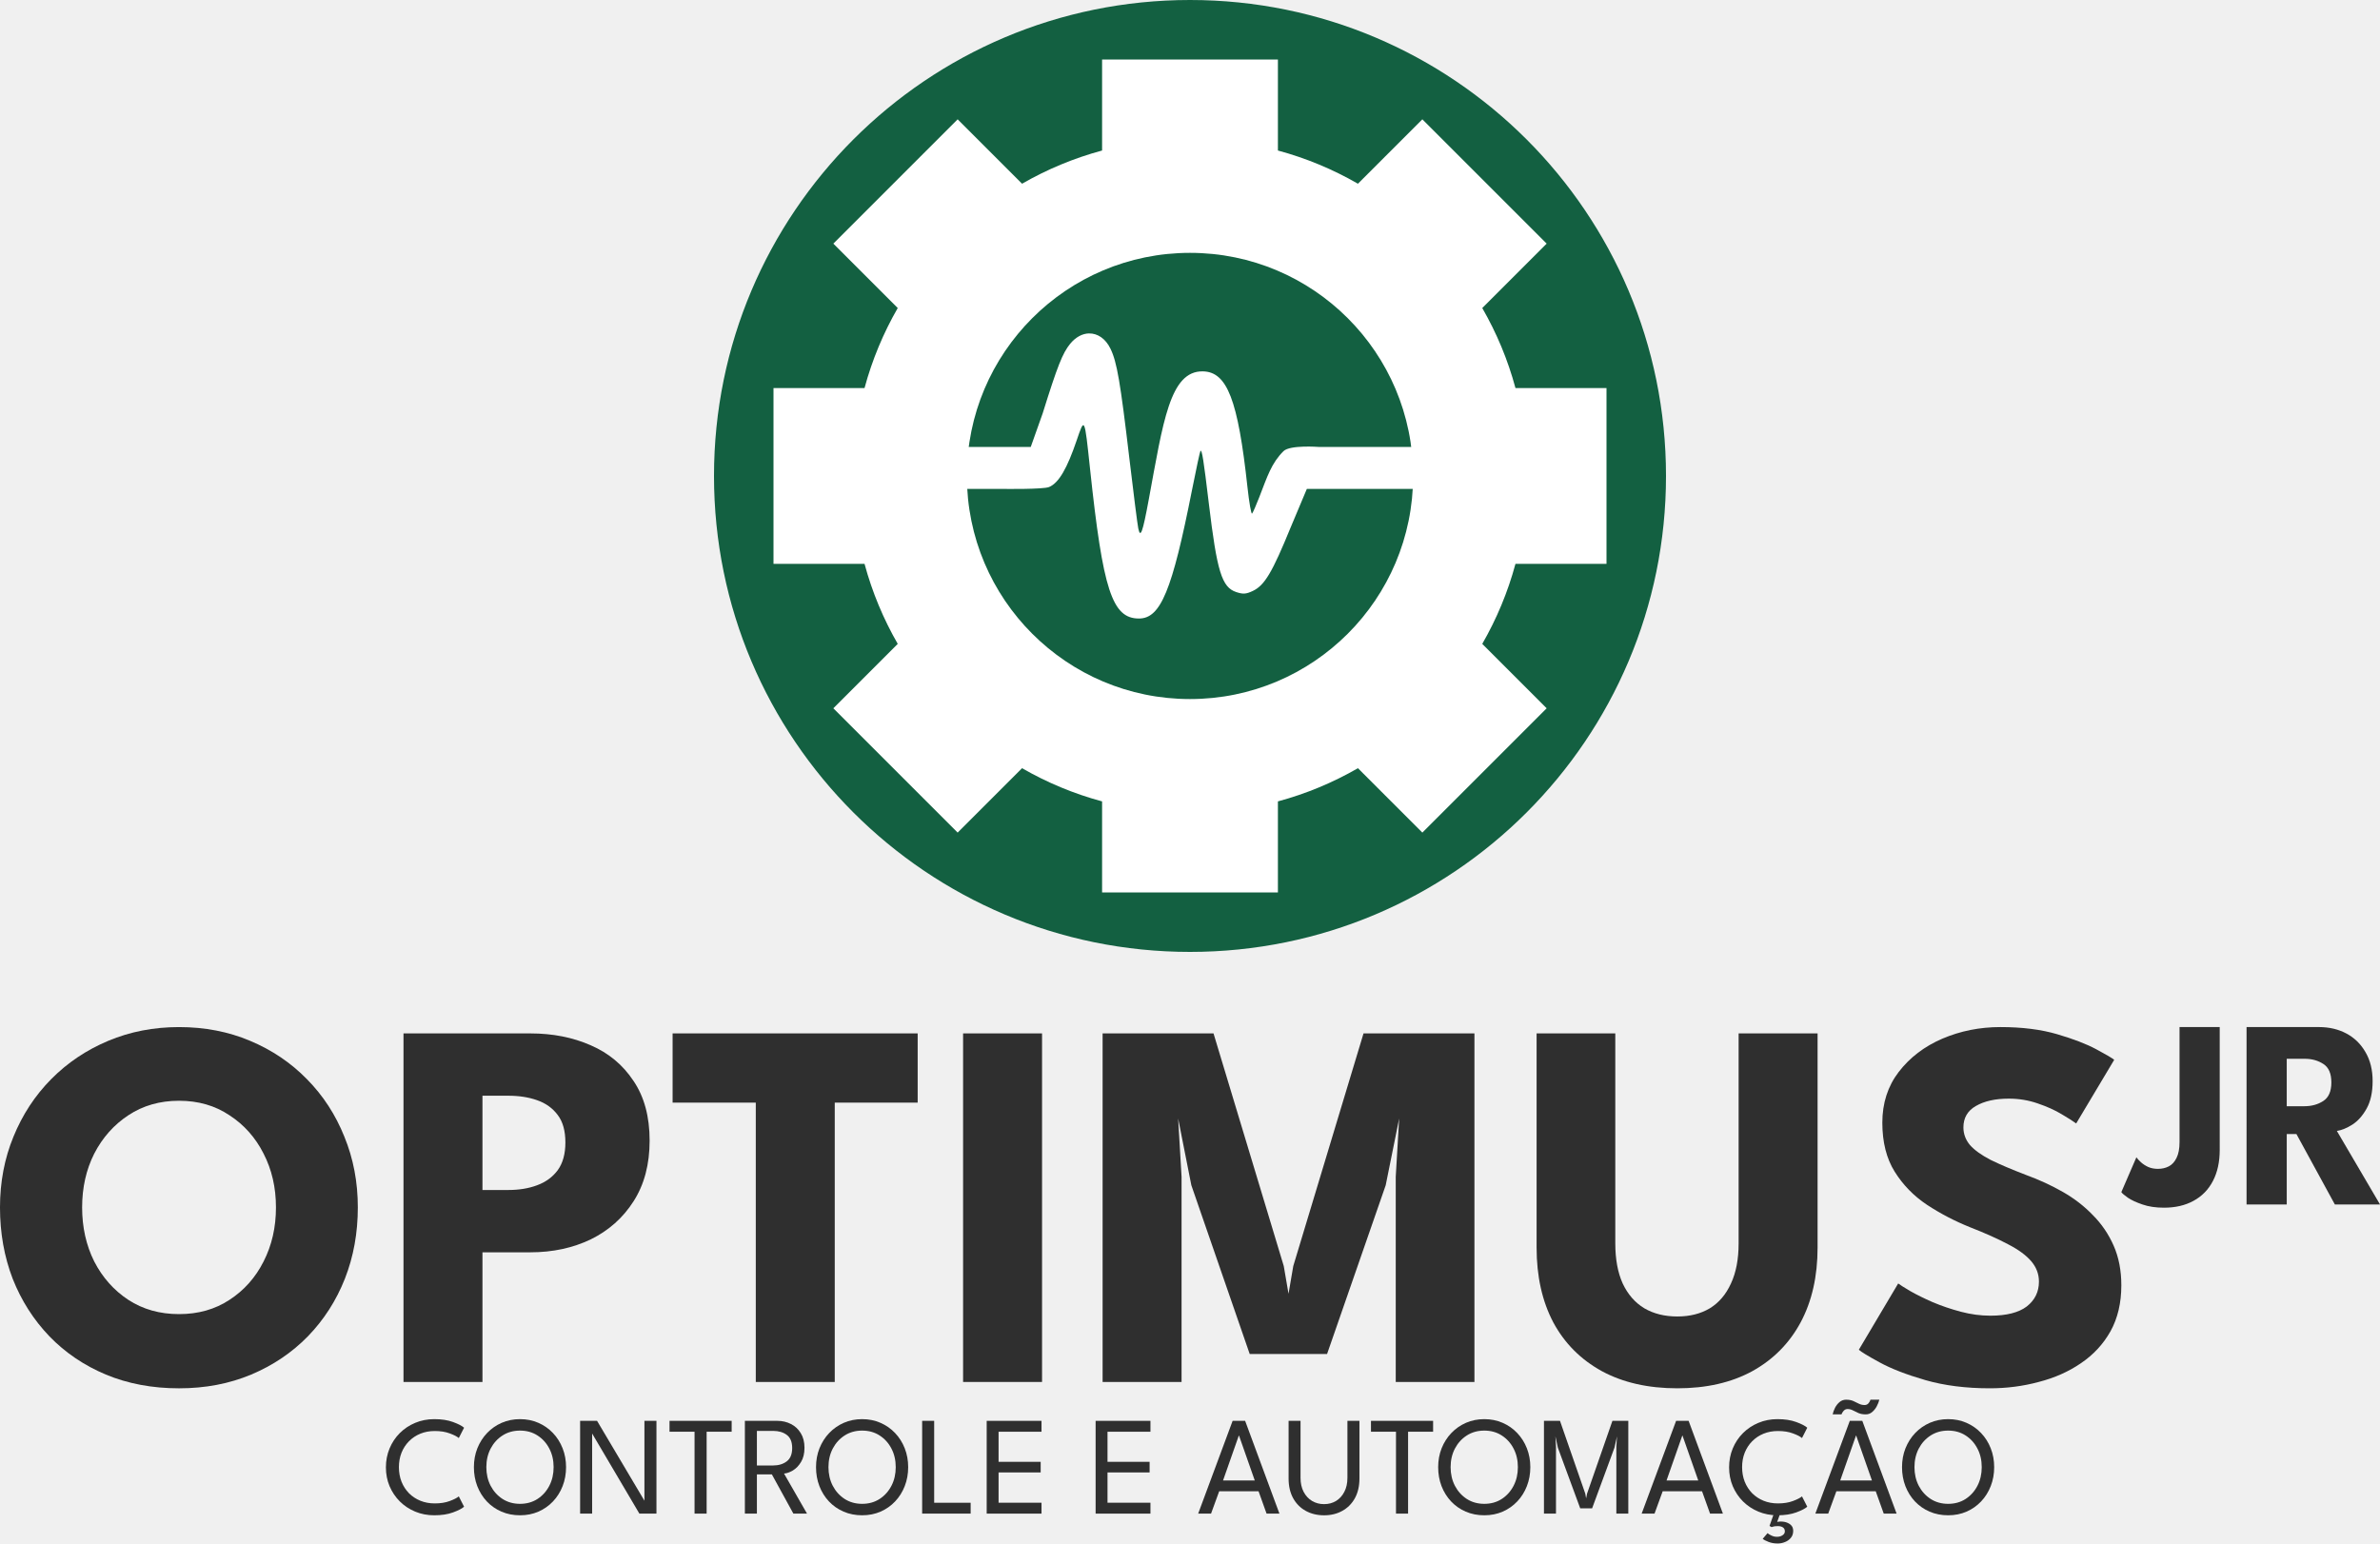
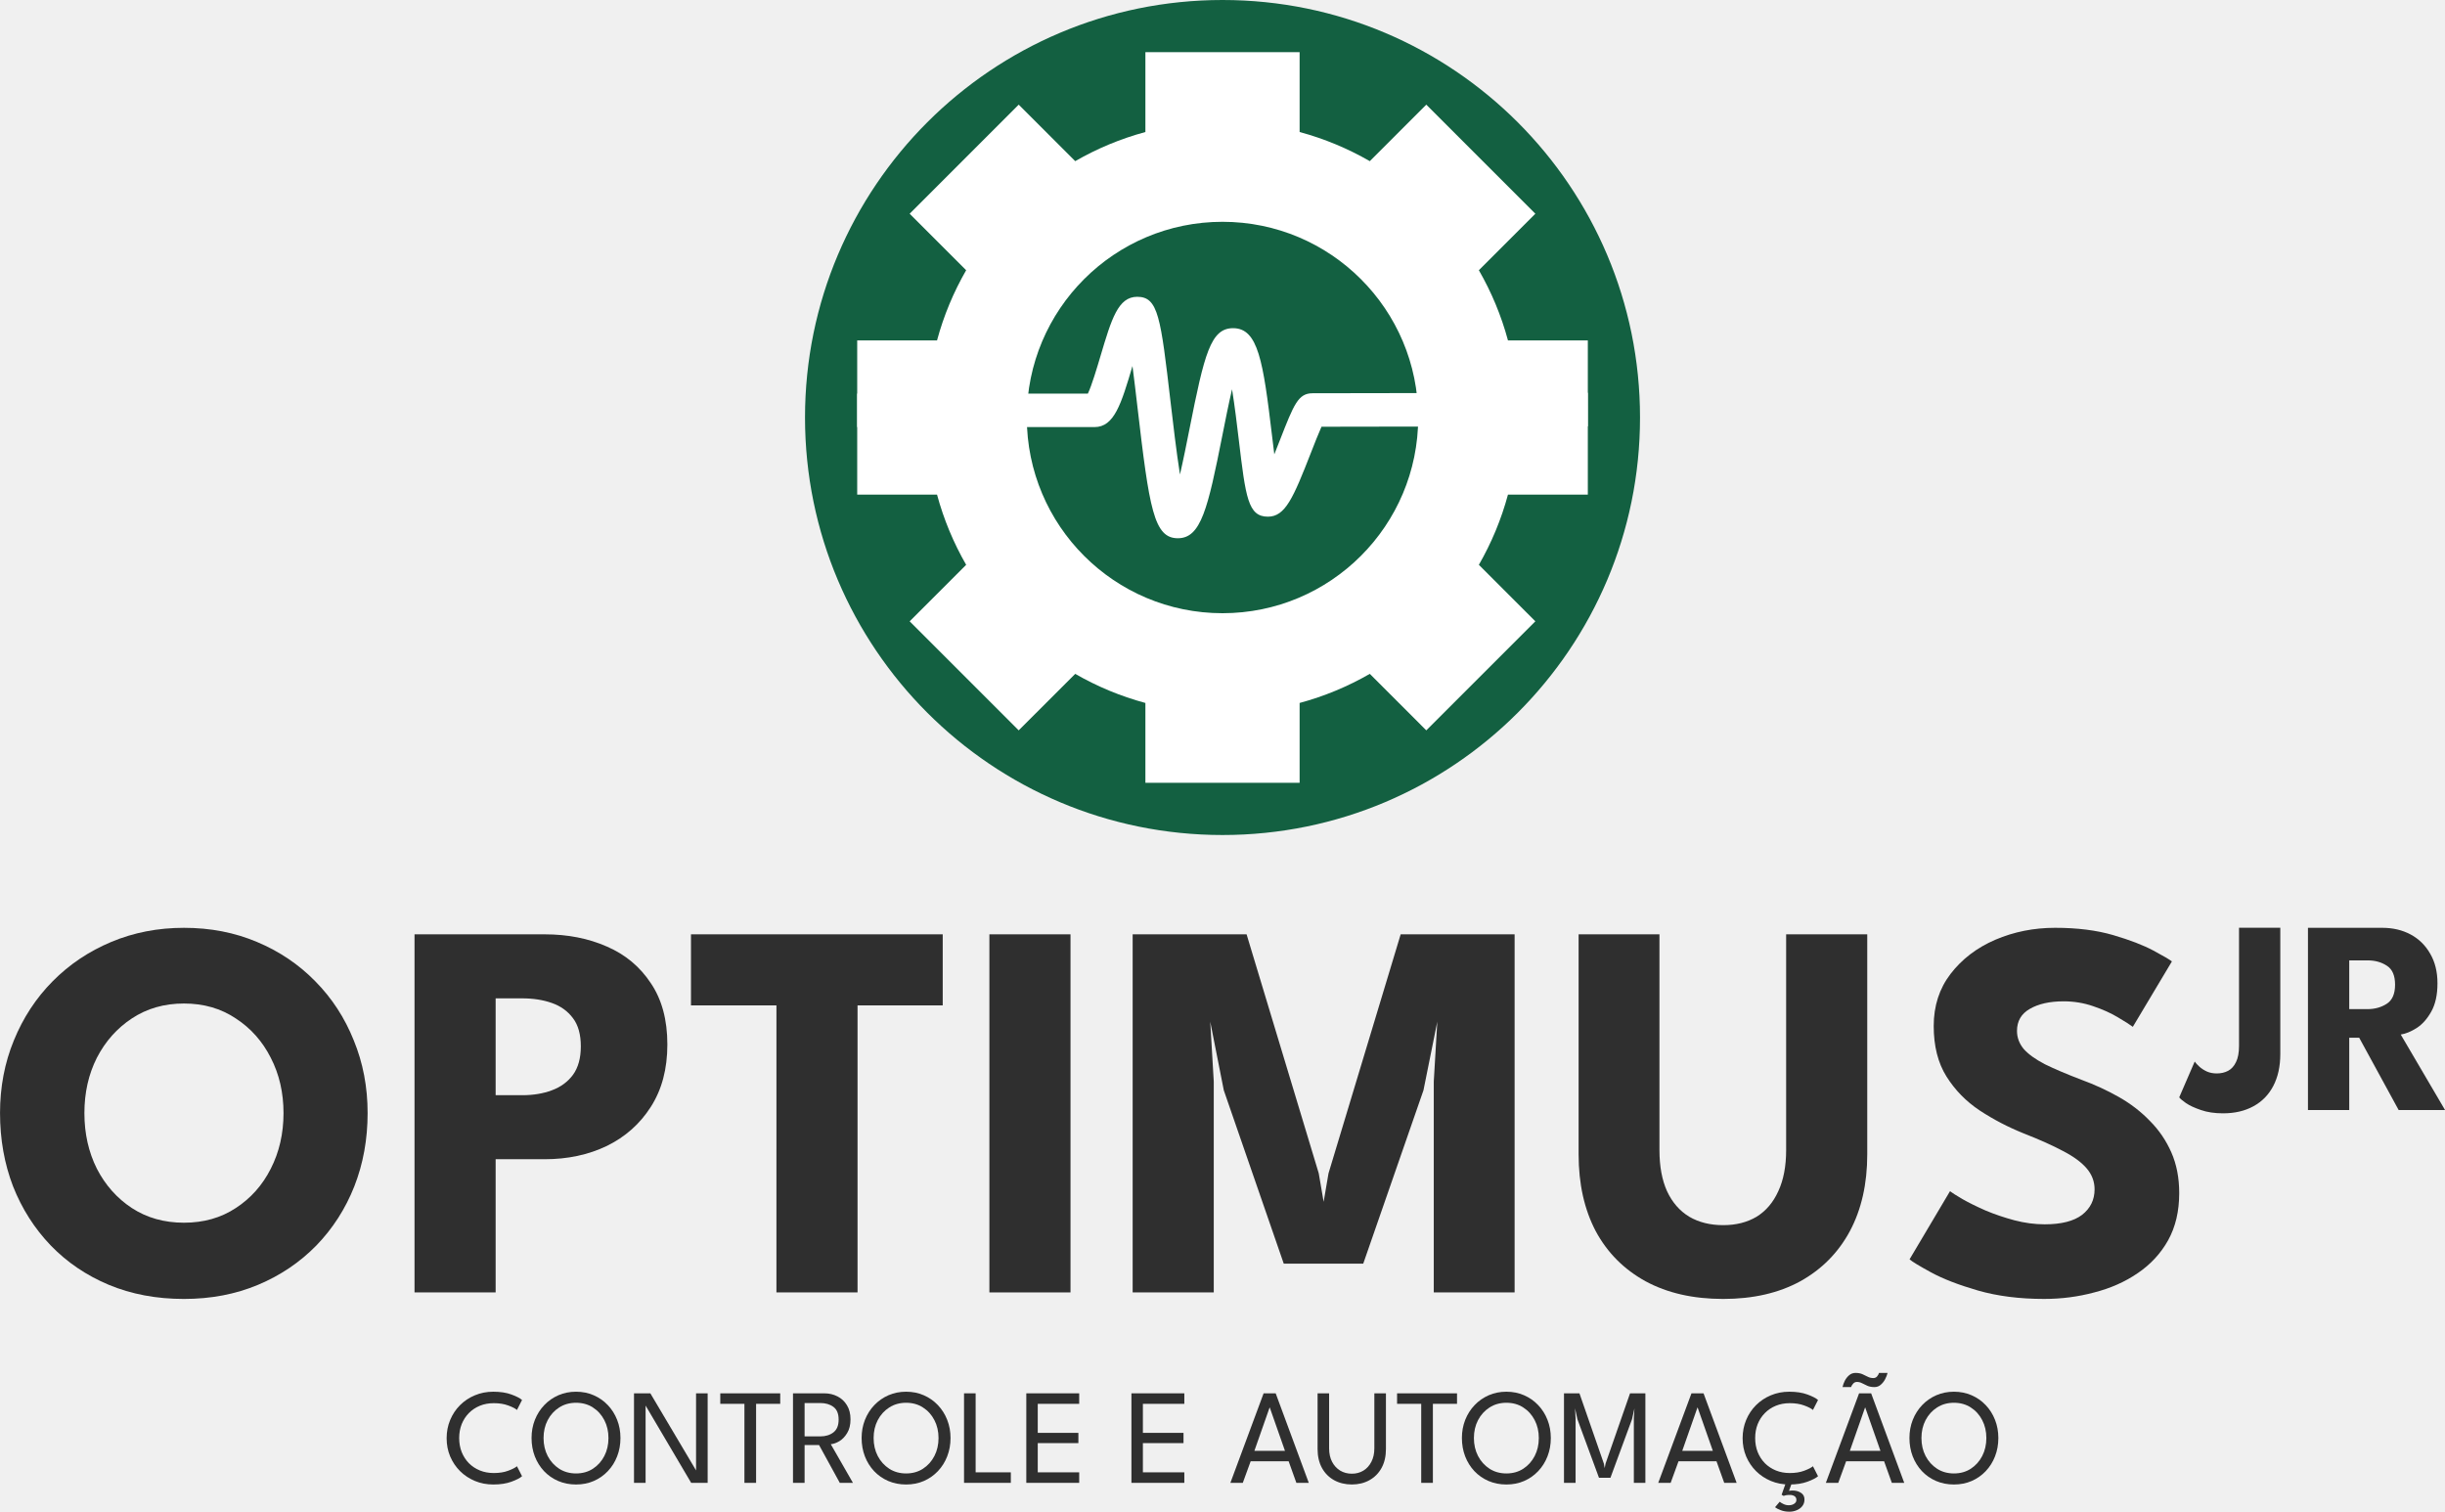
- <svg xmlns="http://www.w3.org/2000/svg" width="1200" height="778.3" version="1.1" viewBox="0 0 1200 778.3" xml:space="preserve">
-   <g transform="translate(-360 -120)">
-     <g transform="matrix(1.1091,0,0,1.1091,-104.73,-69.583)" fill="#2f2f2f" stroke-linecap="square" stroke-linejoin="round" stroke-miterlimit="168.2">
-       <g transform="translate(320.01,-44.824)" stop-color="#000000" stroke-width="2.397" style="paint-order:markers stroke fill" aria-label="CONTROLE E AUTOMAÇÃO">
-         <path d="m296.65 899.28q3.93 0 6.806-1.087 2.908-1.086 4.122-2.109l2.397 4.697q-1.438 1.278-5.017 2.588-3.547 1.31-8.532 1.31-4.665 0-8.66-1.662t-6.998-4.633q-2.972-2.972-4.665-6.934-1.662-3.962-1.662-8.564t1.662-8.596 4.633-6.966q3.004-3.004 6.998-4.665 4.026-1.694 8.692-1.694 4.985 0 8.532 1.31 3.579 1.31 5.017 2.588l-2.397 4.697q-1.214-1.054-4.122-2.109-2.876-1.087-6.806-1.087-3.579 0-6.551 1.214t-5.177 3.451q-2.173 2.205-3.387 5.209-1.182 3.004-1.182 6.551 0 3.579 1.182 6.615 1.214 3.004 3.387 5.241 2.205 2.205 5.177 3.419t6.551 1.214z" />
-         <path d="m320.1 882.79q0 4.697 1.949 8.468 1.981 3.771 5.432 6.008 3.451 2.205 7.925 2.205 4.506 0 7.925-2.205 3.451-2.237 5.4-6.008 1.949-3.771 1.949-8.468t-1.949-8.436q-1.949-3.771-5.4-5.976-3.419-2.205-7.925-2.205-4.474 0-7.925 2.205t-5.432 5.976q-1.949 3.739-1.949 8.436zm-5.656 0q0-4.601 1.566-8.564 1.598-3.994 4.442-6.966t6.647-4.633q3.835-1.662 8.308-1.662 4.506 0 8.308 1.662 3.835 1.662 6.647 4.633 2.844 2.972 4.41 6.966 1.566 3.962 1.566 8.564 0 4.633-1.566 8.628-1.534 3.962-4.378 6.966-2.812 2.972-6.615 4.633t-8.372 1.662-8.436-1.662q-3.835-1.662-6.647-4.633-2.812-3.004-4.346-6.966-1.534-3.994-1.534-8.628z" />
-         <path d="m367.84 866.91 0.352 0.064v36.94h-5.464v-42.18h7.701l21.889 36.908-0.351 0.064v-36.972h5.464v42.18h-7.765z" />
-         <path d="m414.75 866.69h-11.376v-4.953h28.248v4.953h-11.376v37.227h-5.496z" />
-         <path d="m437.63 861.74h14.731q3.419 0 6.199 1.438 2.812 1.406 4.474 4.154 1.694 2.716 1.694 6.647 0 3.898-1.566 6.455-1.534 2.556-3.707 3.866-2.173 1.278-4.026 1.406l10.449 18.214h-6.199l-9.778-17.831h-6.806v17.831h-5.464zm5.464 20.291h7.35q3.771 0 6.231-1.885 2.461-1.885 2.461-6.039t-2.461-5.976q-2.429-1.821-6.199-1.821h-7.381z" />
-         <path d="m475.63 882.79q0 4.697 1.949 8.468 1.981 3.771 5.432 6.008 3.451 2.205 7.925 2.205 4.506 0 7.925-2.205 3.451-2.237 5.4-6.008 1.949-3.771 1.949-8.468t-1.949-8.436q-1.949-3.771-5.4-5.976-3.419-2.205-7.925-2.205-4.474 0-7.925 2.205t-5.432 5.976q-1.949 3.739-1.949 8.436zm-5.656 0q0-4.601 1.566-8.564 1.598-3.994 4.442-6.966t6.647-4.633q3.835-1.662 8.308-1.662 4.506 0 8.308 1.662 3.835 1.662 6.647 4.633 2.844 2.972 4.41 6.966 1.566 3.962 1.566 8.564 0 4.633-1.566 8.628-1.534 3.962-4.378 6.966-2.812 2.972-6.615 4.633t-8.372 1.662-8.436-1.662q-3.835-1.662-6.647-4.633-2.812-3.004-4.346-6.966-1.534-3.994-1.534-8.628z" />
-         <path d="m518.22 861.74h5.464v37.227h16.584v4.953h-22.049z" />
-         <path d="m547.56 861.74h24.925v4.953h-19.524v13.677h19.141v4.825h-19.141v13.772h19.524v4.953h-24.925z" />
-         <path d="m597.08 861.74h24.925v4.953h-19.524v13.677h19.141v4.825h-19.141v13.772h19.524v4.953h-24.925z" />
-         <path d="m659.36 861.74h5.688l15.594 42.18h-5.848l-3.643-10.162h-17.895l-3.707 10.162h-5.848zm-4.346 27.098h14.412l-7.158-20.387h-0.096z" />
-         <path d="m711.55 861.74h5.464v26.203q0 5.209-2.077 8.979-2.077 3.739-5.72 5.752-3.611 2.013-8.276 2.013t-8.34-2.013q-3.643-2.013-5.72-5.752-2.077-3.771-2.077-8.979v-26.203h5.432v25.915q0 3.675 1.406 6.359t3.835 4.154q2.429 1.438 5.464 1.438t5.432-1.438q2.397-1.47 3.771-4.154 1.406-2.684 1.406-6.359z" />
-         <path d="m733.63 866.69h-11.376v-4.953h28.248v4.953h-11.376v37.227h-5.496z" />
-         <path d="m758.46 882.79q0 4.697 1.949 8.468 1.981 3.771 5.432 6.008 3.451 2.205 7.925 2.205 4.506 0 7.925-2.205 3.451-2.237 5.4-6.008 1.949-3.771 1.949-8.468t-1.949-8.436q-1.949-3.771-5.4-5.976-3.419-2.205-7.925-2.205-4.474 0-7.925 2.205t-5.432 5.976q-1.949 3.739-1.949 8.436zm-5.656 0q0-4.601 1.566-8.564 1.598-3.994 4.442-6.966t6.647-4.633q3.835-1.662 8.308-1.662 4.506 0 8.308 1.662 3.835 1.662 6.647 4.633 2.844 2.972 4.41 6.966 1.566 3.962 1.566 8.564 0 4.633-1.566 8.628-1.534 3.962-4.378 6.966-2.812 2.972-6.615 4.633t-8.372 1.662-8.436-1.662q-3.835-1.662-6.647-4.633-2.812-3.004-4.346-6.966-1.534-3.994-1.534-8.628z" />
-         <path d="m839.24 861.74v42.18h-5.432v-30.453l0.288-4.665-1.15 5.145-10.162 27.577h-5.4l-10.162-27.577-1.118-5.145 0.256 4.665v30.453h-5.464v-42.18h7.286l11.504 33.105 0.383 2.141 0.415-2.141 11.536-33.105z" />
-         <path d="m860.97 861.74h5.688l15.594 42.18h-5.848l-3.643-10.162h-17.895l-3.707 10.162h-5.848zm-4.346 27.098h14.412l-7.158-20.387h-0.096z" />
-         <path d="m907.27 899.28q3.93 0 6.806-1.087 2.908-1.086 4.122-2.109l2.397 4.697q-1.438 1.278-5.017 2.588-3.547 1.31-8.532 1.31-4.665 0-8.66-1.662t-6.998-4.633q-2.972-2.972-4.665-6.934-1.662-3.962-1.662-8.564t1.662-8.596 4.633-6.966q3.004-3.004 6.998-4.665 4.026-1.694 8.692-1.694 4.985 0 8.532 1.31 3.579 1.31 5.017 2.588l-2.397 4.697q-1.214-1.054-4.122-2.109-2.876-1.087-6.806-1.087-3.579 0-6.551 1.214t-5.177 3.451q-2.173 2.205-3.387 5.209-1.182 3.004-1.182 6.551 0 3.579 1.182 6.615 1.214 3.004 3.387 5.241 2.205 2.205 5.177 3.419t6.551 1.214zm-0.128 18.214q-2.333 0-4.186-0.735-1.821-0.703-2.62-1.374l2.205-2.588q0.607 0.543 1.758 1.087 1.182 0.575 2.493 0.575 1.534 0 2.556-0.703 1.054-0.671 1.054-1.79 0-1.214-0.895-1.79-0.863-0.575-2.205-0.575-0.991 0-1.79 0.128-0.799 0.16-1.15 0.32l-0.927-0.543 2.461-6.934 2.493 1.023-1.47 4.09q1.534-0.32 3.227-0.032 1.694 0.32 2.876 1.31 1.182 1.023 1.182 2.78 0 1.885-1.054 3.163-1.023 1.278-2.652 1.917-1.598 0.671-3.355 0.671z" />
-         <path d="m939.93 861.74h5.688l15.594 42.18h-5.848l-3.643-10.162h-17.895l-3.707 10.162h-5.848zm-4.346 27.098h14.412l-7.158-20.387h-0.096zm-3.451-30.037q0.32-1.47 1.087-3.004 0.799-1.534 2.045-2.588 1.278-1.087 2.972-1.087 1.949 0 3.291 0.607t2.524 1.214q1.182 0.607 2.62 0.607 1.118 0 1.79-0.831t0.863-1.598h4.026q-0.32 1.406-1.15 2.972-0.799 1.534-2.077 2.62-1.246 1.087-2.94 1.087-1.949 0-3.323-0.607-1.374-0.607-2.524-1.214t-2.429-0.607q-1.054 0-1.79 0.831-0.703 0.799-0.959 1.598z" />
-         <path d="m969.33 882.79q0 4.697 1.949 8.468 1.981 3.771 5.432 6.008 3.451 2.205 7.925 2.205 4.506 0 7.925-2.205 3.451-2.237 5.4-6.008 1.949-3.771 1.949-8.468t-1.949-8.436q-1.949-3.771-5.4-5.976-3.419-2.205-7.925-2.205-4.474 0-7.925 2.205t-5.432 5.976q-1.949 3.739-1.949 8.436zm-5.656 0q0-4.601 1.566-8.564 1.598-3.994 4.442-6.966t6.647-4.633q3.835-1.662 8.308-1.662 4.506 0 8.308 1.662 3.835 1.662 6.647 4.633 2.844 2.972 4.41 6.966 1.566 3.962 1.566 8.564 0 4.633-1.566 8.628-1.534 3.962-4.378 6.966-2.812 2.972-6.615 4.633t-8.372 1.662-8.436-1.662q-3.835-1.662-6.647-4.633-2.812-3.004-4.346-6.966-1.534-3.994-1.534-8.628z" />
-       </g>
-       <g stroke-width="9.004">
-         <path d="m456.35 719.89q0 13.566 5.522 24.611 5.643 10.925 15.487 17.408 9.964 6.483 23.05 6.483 13.086 0 22.93-6.483 9.964-6.483 15.487-17.408 5.643-11.045 5.643-24.611t-5.643-24.491q-5.522-10.925-15.487-17.408-9.844-6.603-22.93-6.603-13.086 0-23.05 6.603-9.844 6.483-15.487 17.408-5.522 10.925-5.522 24.491zm-37.336 0q0-17.288 6.123-32.174 6.123-15.007 17.168-26.171 11.045-11.165 25.931-17.408t32.174-6.243q17.528 0 32.294 6.243 14.887 6.243 25.811 17.408 11.045 11.165 17.047 26.171 6.123 14.887 6.123 32.174 0 17.408-5.883 32.414-5.883 14.887-16.807 26.171-10.925 11.165-25.811 17.408t-32.774 6.243q-18.248 0-33.255-6.243-14.887-6.243-25.691-17.408-10.805-11.285-16.687-26.171-5.763-15.007-5.763-32.414z" style="paint-order:markers stroke fill" />
-         <path d="m602.45 640.77h57.625q15.247 0 27.492 5.402 12.245 5.282 19.449 16.207 7.323 10.805 7.323 27.132 0 16.207-7.323 27.612-7.203 11.285-19.449 17.288-12.245 5.883-27.492 5.883h-21.73v58.946h-35.896zm35.896 71.191h11.765q7.323 0 13.086-2.161 5.883-2.161 9.364-6.843 3.482-4.802 3.482-12.606 0-7.923-3.482-12.485-3.482-4.682-9.364-6.723-5.763-2.041-13.086-2.041h-11.765z" style="paint-order:markers stroke fill" />
-         <path d="m762.6 672.23h-37.817v-31.454h111.41v31.454h-37.696v127.02h-35.896z" style="paint-order:markers stroke fill" />
-         <path d="m856.84 640.77h35.896v158.47h-35.896z" style="paint-order:markers stroke fill" />
-         <path d="m1089.3 640.77v158.47h-35.776v-93.281l1.561-26.532-6.123 30.373-26.652 76.714h-35.175l-26.532-76.714-6.003-30.373 1.561 26.532v93.281h-35.896v-158.47h50.422l31.934 105.77 2.161 12.606 2.161-12.606 31.934-105.77z" style="paint-order:markers stroke fill" />
-         <path d="m1209.4 640.77h35.896v97.363q0 19.569-7.683 33.975-7.683 14.286-21.97 22.21-14.286 7.803-34.095 7.803-19.929 0-34.335-7.803-14.406-7.923-22.09-22.21-7.563-14.406-7.563-33.975v-97.363h35.776v95.442q0 10.805 3.361 18.248 3.482 7.443 9.844 11.285 6.363 3.722 15.007 3.722 8.524 0 14.766-3.722 6.243-3.842 9.604-11.285 3.482-7.443 3.482-18.248z" style="paint-order:markers stroke fill" />
-         <path d="m1328.4 637.89q14.766 0 25.811 3.241t17.768 6.843q6.723 3.602 8.164 4.802l-17.288 28.933q-1.921-1.441-6.603-4.202-4.562-2.761-10.925-4.922-6.243-2.161-13.086-2.161-9.244 0-15.007 3.361-5.643 3.241-5.643 9.724 0 4.442 3.001 8.043 3.121 3.482 9.364 6.723 6.363 3.121 16.087 6.843 8.884 3.241 16.687 7.683t13.686 10.565q6.003 6.003 9.484 13.926 3.482 7.923 3.482 18.008 0 12.005-4.922 20.889-4.922 8.764-13.446 14.526-8.404 5.763-19.208 8.524-10.685 2.881-22.21 2.881-16.327 0-29.293-3.722-12.846-3.722-20.769-8.043-7.923-4.322-9.484-5.763l17.888-30.133q1.441 1.081 5.522 3.482 4.202 2.401 10.204 5.042 6.003 2.521 12.726 4.322 6.843 1.801 13.446 1.801 11.045 0 16.567-4.202 5.522-4.322 5.522-11.285 0-5.162-3.482-9.244-3.482-4.082-10.445-7.683-6.963-3.722-17.408-7.803-10.445-4.202-19.569-10.204-9.004-6.003-14.646-15.007-5.643-9.004-5.643-22.33 0-13.326 7.443-23.05 7.563-9.844 19.809-15.127 12.365-5.282 26.412-5.282z" style="paint-order:markers stroke fill" />
-       </g>
-       <g transform="translate(320.01,-44.824)" stop-color="#000000" stroke-width="4.582" style="paint-order:markers stroke fill" aria-label="JR">
-         <path d="m1108.1 738.56q0 8.248-3.116 14.175-3.055 5.865-8.798 8.981-5.682 3.116-13.442 3.116-5.621 0-9.776-1.466-4.155-1.405-6.599-3.055-2.444-1.711-2.994-2.566l6.843-15.824q0.733 1.039 2.077 2.261 1.344 1.222 3.299 2.138 1.955 0.855 4.399 0.855 2.811 0 5.01-1.161 2.2-1.161 3.483-3.849 1.344-2.688 1.344-7.149v-52.3h18.268z" />
-         <path d="m1120.3 682.71h32.871q7.026 0 12.525 2.933t8.676 8.493q3.238 5.499 3.238 13.136t-2.749 12.525q-2.688 4.827-6.476 7.271-3.788 2.383-7.026 2.872l19.612 33.421h-20.529l-17.474-32.015h-4.399v32.015h-18.268zm18.268 35.987h8.065q4.888 0 8.554-2.383t3.666-8.431-3.605-8.37q-3.605-2.383-8.493-2.383h-8.187z" />
-       </g>
-     </g>
-     <g transform="matrix(7.5,0,0,7.5,720,120)">
-       <circle cx="32" cy="32" r="32" fill="#136041" stop-color="#000000" stroke-linecap="round" stroke-linejoin="round" stroke-miterlimit="168.2" stroke-width="7.559" style="paint-order:markers stroke fill" />
-       <path d="m51.648 20.71 4.33-4.33-8.358-8.358-4.33 4.33c-1.671-0.962-3.475-1.719-5.38-2.232v-6.12h-11.82v6.12c-1.905 0.513-3.709 1.27-5.38 2.232l-4.33-4.33-4.179 4.179-4.179 4.179 4.33 4.33c-0.963 1.671-1.719 3.475-2.232 5.38h-6.12v11.819h6.12c0.513 1.905 1.27 3.709 2.232 5.381l-4.33 4.33 4.179 4.179 4.179 4.179 4.33-4.33c1.671 0.963 3.475 1.719 5.38 2.232v6.12h11.82v-6.12c1.905-0.513 3.709-1.269 5.38-2.232l4.33 4.33 8.358-8.358-4.33-4.33c0.962-1.671 1.719-3.475 2.232-5.381h6.12v-11.819h-6.12c-0.513-1.905-1.269-3.709-2.232-5.38zm-9.041 13.54c-0.281 1.325-0.805 2.562-1.523 3.66-0.413 0.633-0.888 1.222-1.42 1.754-0.533 0.532-1.121 1.007-1.754 1.42-1.099 0.717-2.335 1.242-3.661 1.523-0.726 0.154-1.478 0.236-2.249 0.236-0.771 0-1.523-0.082-2.249-0.236-1.325-0.281-2.561-0.806-3.661-1.523-0.633-0.414-1.221-0.888-1.754-1.42-0.532-0.533-1.008-1.121-1.42-1.754-0.718-1.099-1.242-2.335-1.523-3.66-0.154-0.726-0.236-1.479-0.236-2.25 0-0.771 0.082-1.523 0.236-2.25 0.281-1.325 0.805-2.561 1.523-3.66 0.413-0.633 0.888-1.222 1.42-1.754 0.532-0.532 1.121-1.007 1.754-1.42 1.099-0.718 2.335-1.242 3.661-1.523 0.726-0.154 1.478-0.237 2.249-0.237 0.771 0 1.523 0.083 2.25 0.237 1.325 0.281 2.561 0.805 3.66 1.523 0.633 0.413 1.222 0.888 1.754 1.42 0.532 0.533 1.007 1.121 1.42 1.754 0.718 1.099 1.242 2.335 1.523 3.66 0.154 0.726 0.236 1.478 0.236 2.25 0 0.771-0.082 1.523-0.236 2.249z" fill="#fff" />
-       <circle cx="32" cy="32" r="15" fill="#136041" stop-color="#000000" stroke-linecap="round" stroke-linejoin="round" stroke-miterlimit="168.2" stroke-width="15.389" style="paint-order:markers stroke fill" />
-       <path d="m25.213 22.416c-0.439 9e-3 -0.891 0.238-1.268 0.697-0.51 0.621-0.859 1.504-1.848 4.676l-0.803 2.26h-2.115l-4.156-6e-5 -0.001 2.822 4.451 1.3e-4s2.662 0.036 3.051-0.126c0.671-0.28 1.226-1.287 1.852-3.123 0.542-1.592 0.531-1.616 0.902 1.879 0.868 8.182 1.488 10.084 3.291 10.084 1.456 0 2.228-1.869 3.564-8.631 0.281-1.42 0.538-2.608 0.57-2.641 0.101-0.101 0.212 0.601 0.562 3.527 0.55 4.596 0.876 5.647 1.844 5.967 0.461 0.152 0.659 0.139 1.117-0.078 0.789-0.374 1.302-1.237 2.543-4.275l1.086-2.583h9.121l-2e-3 -2.822h-8.326s-1.929-0.147-2.362 0.283c-0.805 0.798-1.079 1.673-1.633 3.106-0.206 0.532-0.421 1.023-0.479 1.09-0.058 0.067-0.197-0.732-0.311-1.775-0.639-5.888-1.369-7.751-2.994-7.785-2.228-0.047-2.676 3.408-3.644 8.631-0.412 2.224-0.557 2.619-0.703 1.924-0.054-0.259-0.321-2.359-0.594-4.666-0.613-5.193-0.839-6.513-1.273-7.41-0.334-0.691-0.878-1.041-1.441-1.029z" fill="#fff" stop-color="#000000" stroke-linecap="round" stroke-linejoin="round" stroke-miterlimit="168.2" stroke-width="33.692" style="paint-order:markers stroke fill" />
-     </g>
+ <svg xmlns="http://www.w3.org/2000/svg" width="689.57" height="426.34" version="1.1" viewBox="0 0 689.57 426.34" xml:space="preserve">
+   <g fill="#2f2f2f">
+     <path d="m139.26 415.44q2.353 0 4.074-0.65 1.741-0.65 2.467-1.262l1.435 2.812q-0.861 0.765-3.003 1.549-2.123 0.784-5.107 0.784-2.793 0-5.184-0.995t-4.189-2.774q-1.779-1.779-2.793-4.151-0.995-2.372-0.995-5.126 0-2.754 0.995-5.145t2.773-4.17q1.798-1.798 4.189-2.793 2.41-1.014 5.203-1.014 2.984 0 5.107 0.784 2.142 0.784 3.003 1.549l-1.435 2.812q-0.727-0.631-2.467-1.262-1.722-0.65-4.074-0.65-2.142 0-3.921 0.727t-3.099 2.066q-1.301 1.32-2.027 3.118-0.708 1.798-0.708 3.921 0 2.142 0.708 3.959 0.727 1.798 2.027 3.137 1.32 1.32 3.099 2.047 1.779 0.727 3.921 0.727z" />
+     <path d="m153.3 405.57q0 2.812 1.167 5.069 1.186 2.257 3.252 3.596 2.066 1.32 4.744 1.32 2.697 0 4.744-1.32 2.066-1.339 3.233-3.596t1.167-5.069-1.167-5.05q-1.167-2.257-3.233-3.577-2.047-1.32-4.744-1.32-2.678 0-4.744 1.32t-3.252 3.577q-1.167 2.238-1.167 5.05zm-3.386 0q0-2.754 0.937-5.126 0.956-2.391 2.659-4.17 1.702-1.779 3.979-2.774 2.295-0.995 4.973-0.995 2.697 0 4.973 0.995 2.295 0.995 3.979 2.774 1.702 1.779 2.64 4.17 0.937 2.372 0.937 5.126 0 2.774-0.937 5.165-0.918 2.372-2.62 4.17-1.683 1.779-3.959 2.774t-5.011 0.995q-2.735 0-5.05-0.995-2.295-0.995-3.979-2.774-1.683-1.798-2.601-4.17-0.918-2.391-0.918-5.165z" />
+     <path d="m181.87 396.06 0.21 0.038v22.111h-3.271v-25.249h4.61l13.103 22.093-0.21 0.038v-22.131h3.271v25.249h-4.648z" />
+     <path d="m209.95 395.93h-6.809v-2.965h16.909v2.965h-6.809v22.284h-3.29z" />
+     <path d="m223.65 392.96h8.818q2.047 0 3.711 0.861 1.683 0.842 2.678 2.487 1.014 1.626 1.014 3.979 0 2.334-0.937 3.864-0.918 1.53-2.219 2.314-1.301 0.765-2.41 0.842l6.255 10.903h-3.711l-5.853-10.673h-4.074v10.673h-3.271zm3.271 12.146h4.399q2.257 0 3.73-1.129t1.473-3.615q0-2.487-1.473-3.577-1.454-1.09-3.711-1.09h-4.418z" />
+     <path d="m246.39 405.57q0 2.812 1.167 5.069 1.186 2.257 3.252 3.596 2.066 1.32 4.744 1.32 2.697 0 4.744-1.32 2.066-1.339 3.233-3.596t1.167-5.069-1.167-5.05q-1.167-2.257-3.233-3.577-2.047-1.32-4.744-1.32-2.678 0-4.744 1.32t-3.252 3.577q-1.167 2.238-1.167 5.05zm-3.386 0q0-2.754 0.937-5.126 0.956-2.391 2.659-4.17 1.702-1.779 3.979-2.774 2.295-0.995 4.973-0.995 2.697 0 4.973 0.995 2.295 0.995 3.979 2.774 1.702 1.779 2.64 4.17 0.937 2.372 0.937 5.126 0 2.774-0.937 5.165-0.918 2.372-2.62 4.17-1.683 1.779-3.959 2.774-2.276 0.995-5.011 0.995t-5.05-0.995q-2.295-0.995-3.979-2.774-1.683-1.798-2.601-4.17-0.918-2.391-0.918-5.165z" />
+     <path d="m271.89 392.96h3.271v22.284h9.927v2.965h-13.198z" />
+     <path d="m289.45 392.96h14.919v2.965h-11.687v8.187h11.457v2.888h-11.457v8.244h11.687v2.965h-14.919z" />
+     <path d="m319.1 392.96h14.919v2.965h-11.687v8.187h11.457v2.888h-11.457v8.244h11.687v2.965h-14.919z" />
+     <path d="m356.38 392.96h3.405l9.334 25.249h-3.5l-2.181-6.083h-10.711l-2.219 6.083h-3.5zm-2.601 16.22h8.627l-4.285-12.203h-0.057z" />
+     <path d="m387.61 392.96h3.271v15.685q0 3.118-1.243 5.375-1.243 2.238-3.424 3.443-2.161 1.205-4.954 1.205t-4.992-1.205q-2.18-1.205-3.424-3.443-1.243-2.257-1.243-5.375v-15.685h3.252v15.513q0 2.2 0.842 3.806 0.842 1.607 2.295 2.487 1.454 0.861 3.271 0.861t3.252-0.861q1.435-0.88 2.257-2.487 0.842-1.607 0.842-3.806z" />
+     <path d="m400.83 395.93h-6.809v-2.965h16.909v2.965h-6.809v22.284h-3.29z" />
+     <path d="m415.69 405.57q0 2.812 1.167 5.069 1.186 2.257 3.252 3.596 2.066 1.32 4.744 1.32 2.697 0 4.744-1.32 2.066-1.339 3.233-3.596t1.167-5.069-1.167-5.05q-1.167-2.257-3.233-3.577-2.047-1.32-4.744-1.32-2.678 0-4.744 1.32t-3.252 3.577q-1.167 2.238-1.167 5.05zm-3.386 0q0-2.754 0.937-5.126 0.956-2.391 2.659-4.17t3.979-2.774q2.295-0.995 4.973-0.995 2.697 0 4.973 0.995 2.295 0.995 3.979 2.774 1.702 1.779 2.64 4.17 0.937 2.372 0.937 5.126 0 2.774-0.937 5.165-0.918 2.372-2.62 4.17-1.683 1.779-3.959 2.774t-5.011 0.995-5.05-0.995q-2.295-0.995-3.979-2.774-1.683-1.798-2.601-4.17-0.918-2.391-0.918-5.165z" />
+     <path d="m464.05 392.96v25.249h-3.252v-18.229l0.172-2.793-0.689 3.08-6.083 16.507h-3.233l-6.083-16.507-0.669-3.08 0.153 2.793v18.229h-3.271v-25.249h4.361l6.886 19.816 0.23 1.282 0.249-1.282 6.905-19.816z" />
+     <path d="m477.05 392.96h3.405l9.334 25.249h-3.5l-2.181-6.083h-10.711l-2.219 6.083h-3.5zm-2.601 16.22h8.627l-4.285-12.203h-0.057z" />
+     <path d="m504.77 415.44q2.353 0 4.074-0.65 1.741-0.65 2.467-1.262l1.435 2.812q-0.861 0.765-3.003 1.549-2.123 0.784-5.107 0.784-2.793 0-5.184-0.995t-4.189-2.774q-1.779-1.779-2.793-4.151-0.995-2.372-0.995-5.126 0-2.754 0.995-5.145t2.774-4.17q1.798-1.798 4.189-2.793 2.41-1.014 5.203-1.014 2.984 0 5.107 0.784 2.142 0.784 3.003 1.549l-1.435 2.812q-0.727-0.631-2.467-1.262-1.722-0.65-4.074-0.65-2.142 0-3.921 0.727t-3.099 2.066q-1.301 1.32-2.027 3.118-0.708 1.798-0.708 3.921 0 2.142 0.708 3.959 0.727 1.798 2.027 3.137 1.32 1.32 3.099 2.047 1.779 0.727 3.921 0.727zm-0.076 10.903q-1.396 0-2.506-0.44-1.09-0.421-1.569-0.822l1.32-1.549q0.363 0.325 1.052 0.65 0.708 0.344 1.492 0.344 0.918 0 1.53-0.421 0.631-0.402 0.631-1.071 0-0.727-0.536-1.071-0.516-0.344-1.32-0.344-0.593 0-1.071 0.076-0.478 0.096-0.689 0.191l-0.555-0.325 1.473-4.151 1.492 0.612-0.88 2.448q0.918-0.191 1.932-0.019 1.014 0.191 1.722 0.784 0.708 0.612 0.708 1.664 0 1.129-0.631 1.894-0.612 0.765-1.588 1.148-0.956 0.402-2.008 0.402z" />
+     <path d="m524.32 392.96h3.405l9.334 25.249h-3.5l-2.18-6.083h-10.711l-2.219 6.083h-3.5zm-2.601 16.22h8.627l-4.285-12.203h-0.057zm-2.066-17.98q0.191-0.88 0.65-1.798 0.478-0.918 1.224-1.549 0.765-0.65 1.779-0.65 1.167 0 1.97 0.363 0.803 0.363 1.511 0.727 0.708 0.363 1.569 0.363 0.669 0 1.071-0.497 0.402-0.497 0.516-0.956h2.41q-0.191 0.842-0.689 1.779-0.478 0.918-1.243 1.569-0.746 0.65-1.76 0.65-1.167 0-1.989-0.363t-1.511-0.727q-0.689-0.363-1.454-0.363-0.631 0-1.071 0.497-0.421 0.478-0.574 0.956z" />
+     <path d="m541.91 405.57q0 2.812 1.167 5.069 1.186 2.257 3.252 3.596 2.066 1.32 4.744 1.32 2.697 0 4.744-1.32 2.066-1.339 3.233-3.596t1.167-5.069-1.167-5.05q-1.167-2.257-3.233-3.577-2.047-1.32-4.744-1.32-2.678 0-4.744 1.32t-3.252 3.577q-1.167 2.238-1.167 5.05zm-3.386 0q0-2.754 0.937-5.126 0.956-2.391 2.659-4.17 1.702-1.779 3.979-2.774 2.295-0.995 4.973-0.995 2.697 0 4.973 0.995 2.295 0.995 3.979 2.774 1.702 1.779 2.64 4.17 0.937 2.372 0.937 5.126 0 2.774-0.937 5.165-0.918 2.372-2.62 4.17-1.683 1.779-3.959 2.774t-5.011 0.995-5.05-0.995q-2.295-0.995-3.979-2.774-1.683-1.798-2.601-4.17-0.918-2.391-0.918-5.165z" />
+     <path d="m23.803 313.93q0 8.645 3.519 15.685 3.596 6.963 9.87 11.094 6.35 4.132 14.69 4.132 8.339 0 14.613-4.132 6.35-4.132 9.87-11.094 3.596-7.039 3.596-15.685 0-8.645-3.596-15.608-3.519-6.963-9.87-11.094-6.274-4.208-14.613-4.208-8.339 0-14.69 4.208-6.274 4.132-9.87 11.094-3.519 6.963-3.519 15.608zm-23.795 0q0-11.017 3.902-20.505 3.902-9.564 10.941-16.679 7.039-7.115 16.526-11.094 9.487-3.979 20.505-3.979 11.171 0 20.581 3.979 9.487 3.979 16.449 11.094 7.039 7.115 10.865 16.679 3.902 9.487 3.902 20.505 0 11.094-3.749 20.658-3.749 9.487-10.711 16.679-6.963 7.115-16.449 11.094t-20.887 3.979q-11.629 0-21.193-3.979-9.487-3.979-16.373-11.094-6.886-7.192-10.635-16.679-3.672-9.564-3.672-20.658z" />
+     <path d="m116.91 263.51h36.725q9.717 0 17.521 3.443 7.804 3.366 12.395 10.329 4.667 6.886 4.667 17.291 0 10.329-4.667 17.597-4.591 7.192-12.395 11.017-7.804 3.749-17.521 3.749h-13.848v37.567h-22.877zm22.877 45.371h7.498q4.667 0 8.339-1.377 3.749-1.377 5.968-4.361 2.219-3.06 2.219-8.033 0-5.05-2.219-7.957-2.219-2.984-5.968-4.285-3.672-1.301-8.339-1.301h-7.498z" />
+     <path d="m218.98 283.55h-24.101v-20.045h71v20.045h-24.024v80.947h-22.877z" />
+     <path d="m279.04 263.51h22.877v100.99h-22.877z" />
+     <path d="m427.17 263.51v100.99h-22.8v-59.448l0.995-16.909-3.902 19.357-16.985 48.89h-22.417l-16.909-48.89-3.825-19.357 0.995 16.909v59.448h-22.877v-100.99h32.134l20.351 67.407 1.377 8.033 1.377-8.033 20.351-67.407z" />
+     <path d="m503.75 263.51h22.877v62.05q0 12.471-4.897 21.652-4.897 9.105-14.001 14.155-9.105 4.973-21.729 4.973-12.701 0-21.882-4.973-9.181-5.05-14.078-14.155-4.82-9.181-4.82-21.652v-62.05h22.8v60.826q0 6.886 2.142 11.629 2.219 4.744 6.274 7.192 4.055 2.372 9.564 2.372 5.432 0 9.411-2.372 3.979-2.448 6.121-7.192 2.219-4.744 2.219-11.629z" />
+     <path d="m579.57 261.67q9.411 0 16.449 2.066 7.039 2.066 11.323 4.361 4.285 2.295 5.203 3.06l-11.017 18.439q-1.224-0.918-4.208-2.678-2.907-1.76-6.963-3.137-3.979-1.377-8.339-1.377-5.891 0-9.564 2.142-3.596 2.066-3.596 6.197 0 2.831 1.913 5.126 1.989 2.219 5.968 4.285 4.055 1.989 10.253 4.361 5.662 2.066 10.635 4.897 4.973 2.831 8.722 6.733 3.825 3.825 6.044 8.875 2.219 5.05 2.219 11.477 0 7.651-3.137 13.313-3.137 5.585-8.569 9.258-5.356 3.672-12.241 5.432-6.809 1.836-14.155 1.836-10.405 0-18.669-2.372-8.187-2.372-13.236-5.126-5.049-2.754-6.044-3.672l11.4-19.204q0.918 0.689 3.519 2.219 2.678 1.53 6.503 3.213 3.825 1.607 8.11 2.754 4.361 1.148 8.569 1.148 7.039 0 10.559-2.678 3.519-2.754 3.519-7.192 0-3.29-2.219-5.891-2.219-2.601-6.656-4.897-4.438-2.372-11.094-4.973-6.656-2.678-12.471-6.503-5.738-3.825-9.334-9.564-3.596-5.738-3.596-14.231t4.744-14.69q4.82-6.274 12.624-9.64 7.881-3.366 16.832-3.366z" />
+     <path d="m643.12 297.25q0 5.257-1.986 9.034-1.947 3.738-5.607 5.724-3.621 1.986-8.567 1.986-3.583 0-6.23-0.935-2.648-0.896-4.206-1.947-1.558-1.09-1.908-1.635l4.361-10.085q0.467 0.662 1.324 1.441 0.857 0.779 2.103 1.363 1.246 0.545 2.804 0.545 1.791 0 3.193-0.74t2.22-2.453q0.857-1.713 0.857-4.556v-33.333h11.643z" />
+     <path d="m650.92 261.67h20.95q4.478 0 7.983 1.869 3.505 1.869 5.529 5.413 2.064 3.505 2.064 8.372t-1.752 7.983q-1.713 3.076-4.128 4.634-2.414 1.519-4.478 1.83l12.5 21.3h-13.084l-11.137-20.405h-2.804v20.405h-11.643zm11.643 22.935h5.14q3.115 0 5.452-1.519t2.336-5.374-2.297-5.335q-2.297-1.519-5.413-1.519h-5.218z" />
+   </g>
+   <g>
+     <circle cx="344.79" cy="117.75" r="117.75" fill="#136041" />
+     <path d="m323.04 14.719v22.516c-7.009 1.889-13.643 4.673-19.793 8.214l-15.94-15.933-30.752 30.76 15.933 15.933c-3.542 6.15-6.326 12.782-8.214 19.793h-22.516v43.495h22.516c1.889 7.01 4.674 13.649 8.214 19.8l-15.933 15.933 30.752 30.752 15.94-15.933c6.149 3.542 12.784 6.319 19.793 8.207v22.524h43.495v-22.524c7.01-1.888 13.643-4.666 19.793-8.207l15.933 15.933 30.76-30.752-15.933-15.933c3.541-6.151 6.32-12.79 8.207-19.8h22.524v-43.495h-22.524c-1.888-7.011-4.666-13.643-8.207-19.793l15.933-15.933-30.76-30.76-15.933 15.933c-6.15-3.541-12.783-6.326-19.793-8.214v-22.516zm21.747 47.836c30.483 0 55.195 24.712 55.195 55.195 0 30.483-24.712 55.195-55.195 55.195s-55.195-24.712-55.195-55.195c0-30.483 24.712-55.195 55.195-55.195z" fill="#fff" />
+     <path d="m332.2 151.8c-6.78 0-8.053-8.316-11.42-37.162-0.416-3.559-0.893-7.643-1.384-11.409-3.189 10.743-5.143 17.221-10.715 17.221h-66.92v-9.446h65.057c1.094-2.291 2.607-7.388 3.571-10.633 3.087-10.392 4.95-16.666 10.342-16.666 5.946 0 6.615 5.727 9.428 29.836 0.682 5.825 1.623 13.89 2.631 20.274 0.971-4.194 1.925-8.997 2.69-12.854 4.186-21.105 5.957-28.403 12.292-28.403 7.067 0 8.475 9.293 10.981 30.312 0.195 1.647 0.414 3.467 0.642 5.266 0.59-1.474 1.141-2.884 1.587-4.019 3.961-10.145 5.157-13.207 9.229-13.207 1.944 0 77.595-0.129 77.595-0.129l0.015 9.446s-61.75 0.105-75.116 0.126c-0.83 1.834-2.001 4.835-2.926 7.199-5.046 12.922-7.289 18.166-12.185 18.166-5.627 0-6.278-5.475-8.22-21.729-0.457-3.84-1.124-9.438-1.899-14.204-0.982 4.202-1.955 9.107-2.73 13.015-4.093 20.628-6.014 28.999-12.547 28.999" fill="#fff" />
  </g>
</svg>
